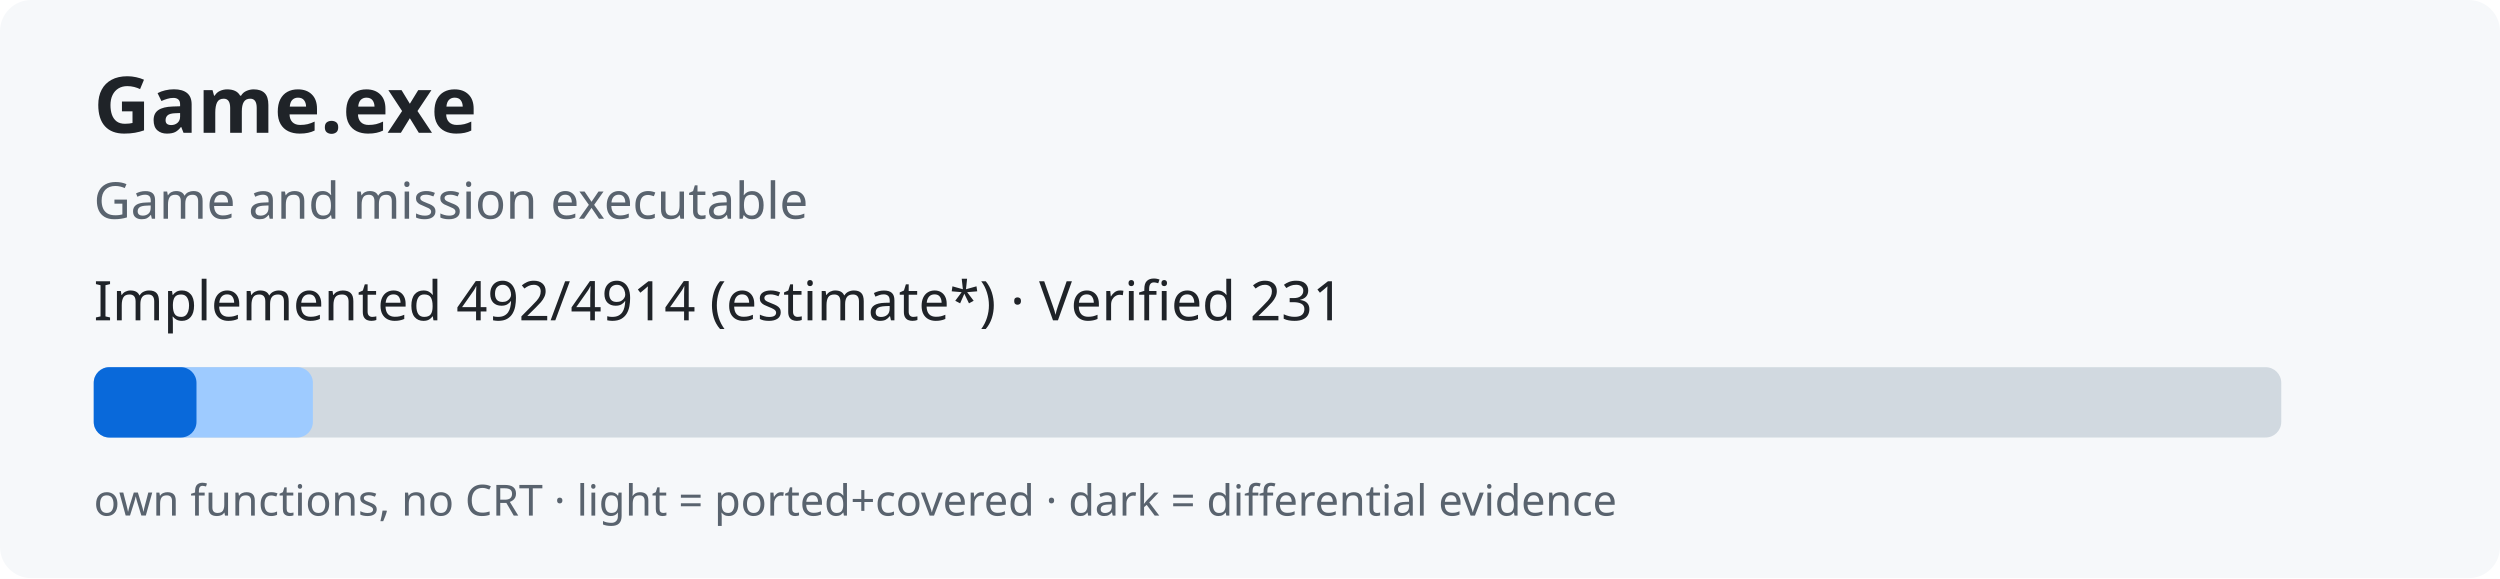
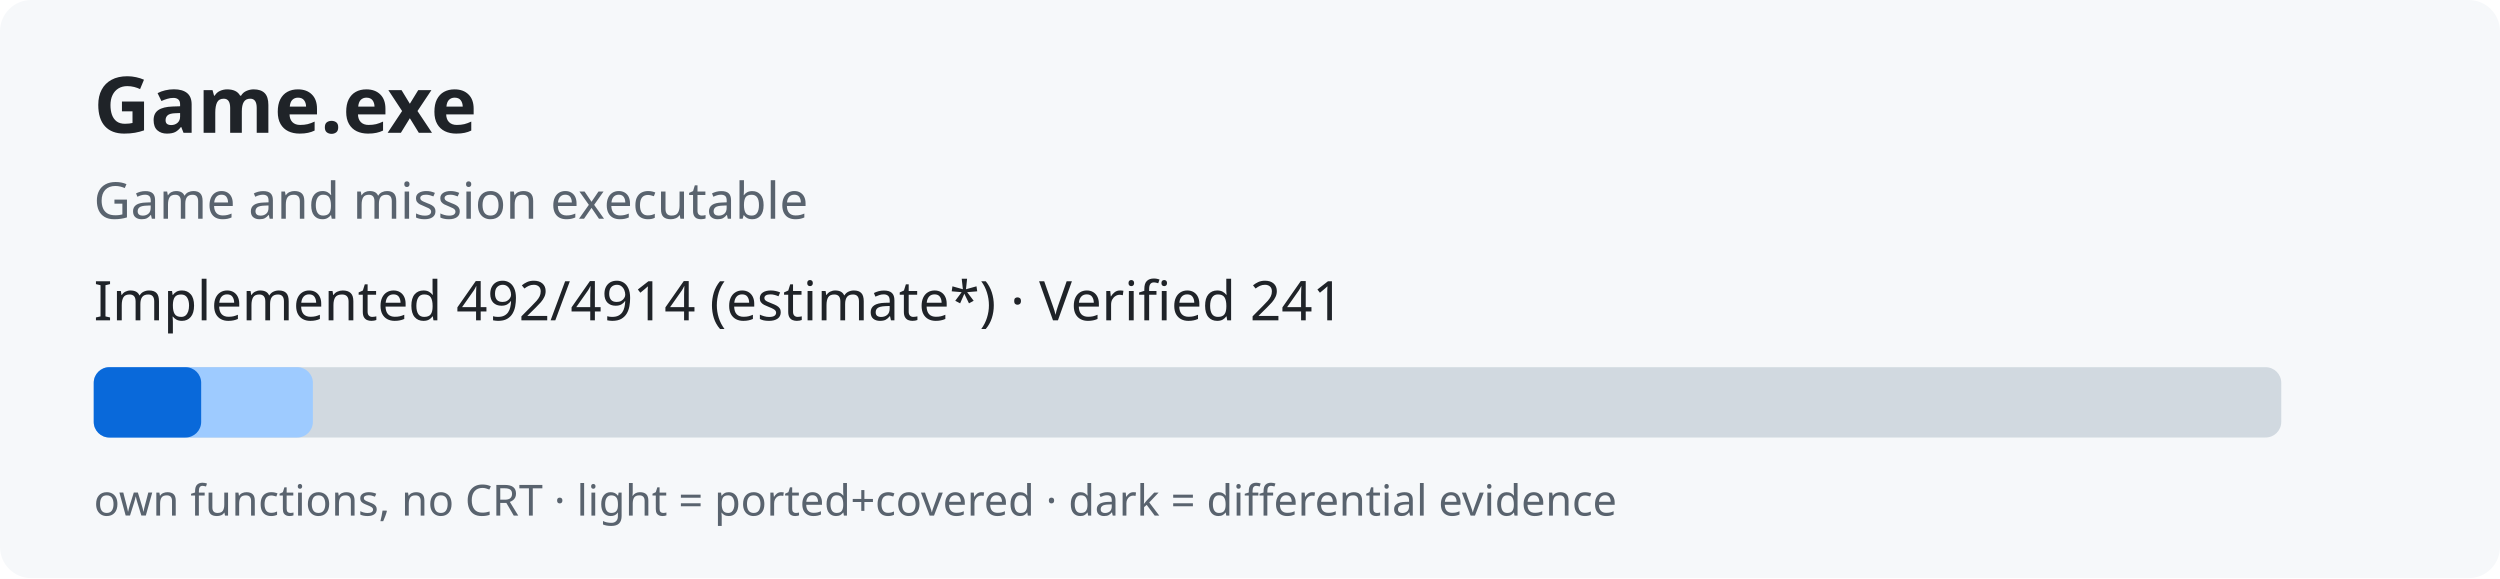
<svg xmlns="http://www.w3.org/2000/svg" width="640" height="148" role="img">
  <rect width="640" height="148" rx="8" fill="#f6f8fa" />
  <text x="24" y="34" font-family="sans-serif" font-size="20" font-weight="bold" fill="#1f2328">Game.exe</text>
  <text x="24" y="56" font-family="sans-serif" font-size="13" fill="#59636e">Game and mission executable</text>
-   <text x="24" y="82" font-family="sans-serif" font-size="14" fill="#1f2328">Implemented 492/4914 (estimate*) · Verified 231</text>
+   <text x="24" y="82" font-family="sans-serif" font-size="14" fill="#1f2328">Implemented 492/4914 (estimate*) · Verified 241</text>
  <rect x="24" y="94" width="560" height="18" rx="4" fill="#d1d9e0" />
  <rect x="24" y="94" width="56.1" height="18" rx="4" fill="#9ecbff" />
-   <rect x="24" y="94" width="26.3" height="18" rx="4" fill="#0969da" />
+   <rect x="24" y="94" width="27.5" height="18" rx="4" fill="#0969da" />
  <text x="24" y="132" font-family="sans-serif" font-size="11" fill="#59636e">own functions, no CRT · light = ported+covered · dark = differential evidence</text>
</svg>
